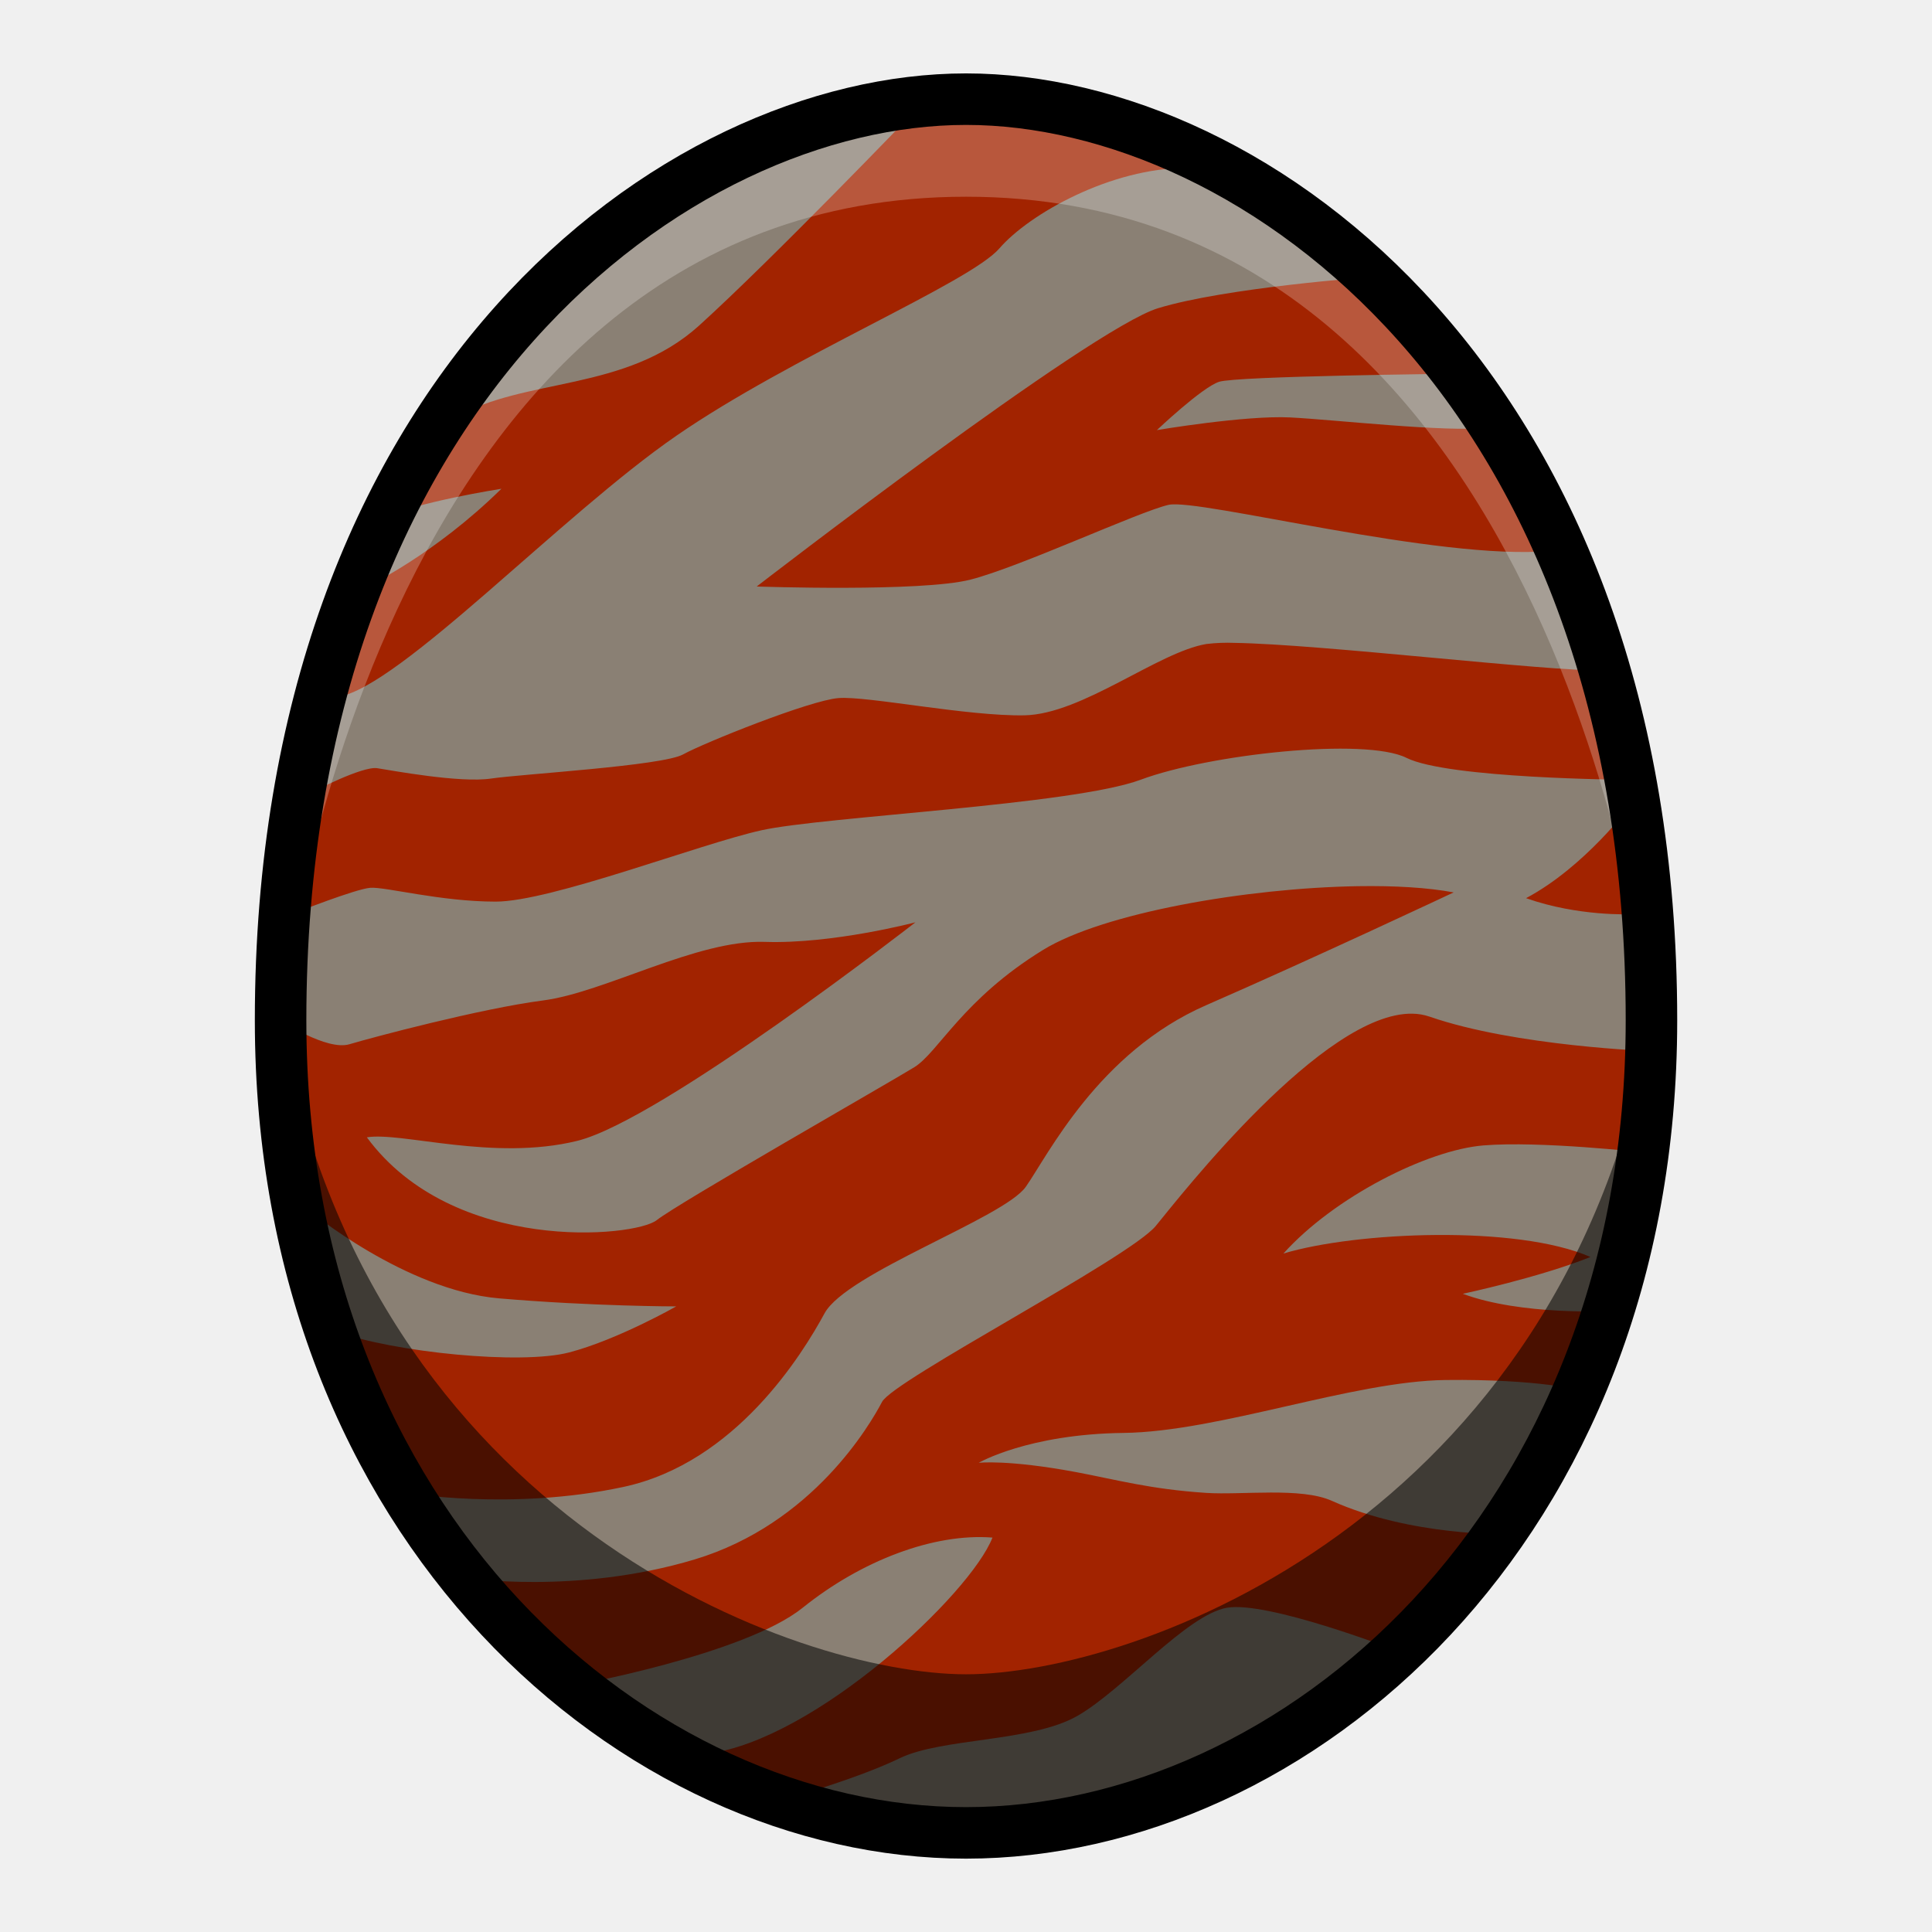
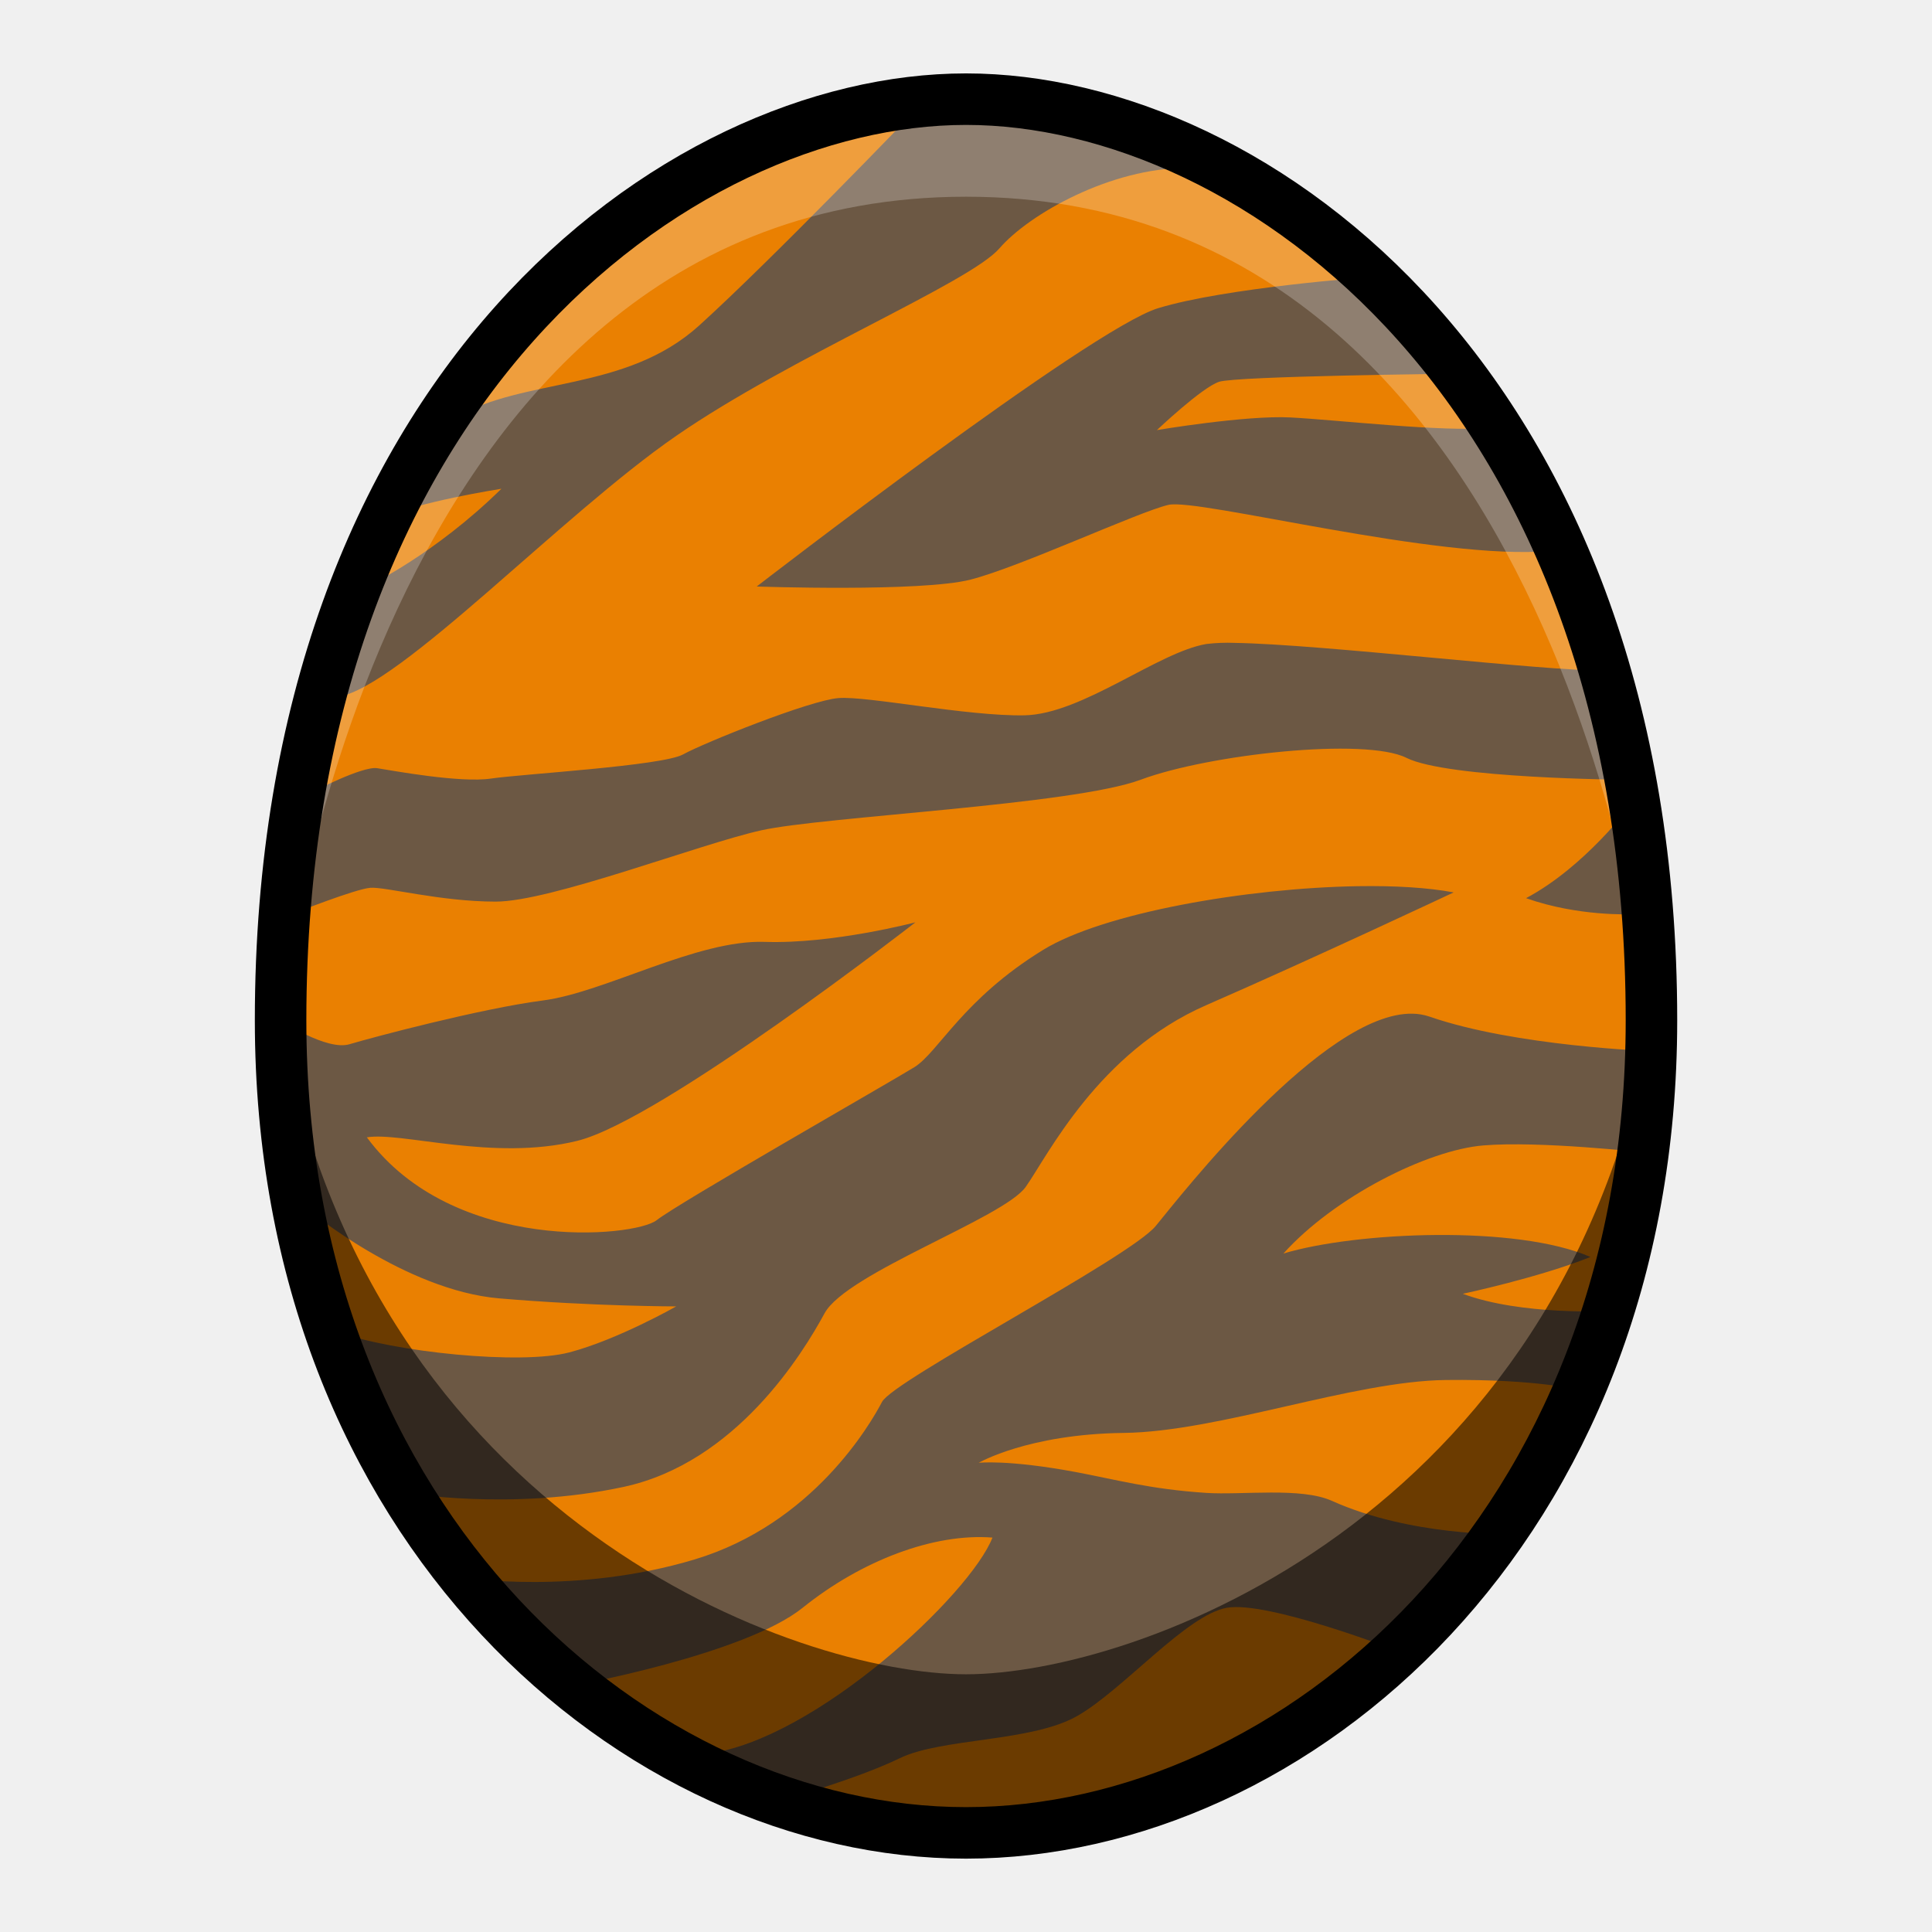
<svg xmlns="http://www.w3.org/2000/svg" viewBox="0 0 39.687 39.687">
-   <path d="M19.844 2.037c-5.953 0-14.08 5.977-14.08 18.922 0 10.442 7.34 16.692 14.08 16.692s14.08-6.25 14.08-16.692c0-12.945-8.127-18.922-14.08-18.922z" fill="#8a8074" />
-   <path d="M19.257 2.286c-.317.008-.5.03-.5.03s-2.882 3-4.394 4.37-3.59 1.062-5.008 1.89L7.937 10.63c.567-.307 2.363-.59 2.363-.59-1.37 1.347-2.717 1.985-2.717 1.985l-.638 2.29c1.276-.212 4.583-3.732 6.946-5.362 2.362-1.63 6.024-3.142 6.638-3.85.614-.71 2.291-1.654 3.85-1.654-2.02-1.099-4.172-1.187-5.122-1.163zm8.879 3.407s-2.953.213-4.347.638c-1.394.425-8.245 5.717-8.245 5.717s3.379.118 4.394-.142c1.016-.26 3.45-1.393 4.064-1.535.614-.142 5.575 1.157 7.843.945l-1.253-2.528c-.897.095-3.165-.166-4.087-.213-.921-.047-2.74.26-2.74.26s.921-.874 1.276-.992c.354-.118 4.795-.165 4.795-.165l-1.7-1.985zm-2.774 7.513a3.637 3.637 0 0 0-.581.023c-.992.166-2.551 1.441-3.733 1.465-1.18.023-3.236-.402-3.826-.354-.59.047-2.765.921-3.19 1.157-.425.236-3.307.402-3.945.496-.638.095-2.032-.165-2.339-.213-.307-.047-1.346.497-1.346.497l-.354 2.48s1.252-.496 1.559-.52c.307-.023 1.44.284 2.575.284 1.134 0 4.181-1.181 5.457-1.465 1.276-.283 6.402-.52 7.796-1.04 1.394-.52 4.606-.873 5.457-.448.85.425 4.488.449 4.488.449l.118.52s-.94 1.271-2.15 1.913c1.07.38 2.15.33 2.15.33l.402-1.96-.969-3.048c-1.157.02-5.77-.537-7.57-.566zm2.526 4.998c-2.28.038-5.221.547-6.461 1.309-1.654 1.016-2.15 2.103-2.646 2.41-.496.307-4.843 2.787-5.292 3.142-.449.354-4.181.703-5.953-1.702.709-.118 2.599.497 4.323.072 1.725-.425 6.946-4.489 6.946-4.489s-1.702.449-3.095.402c-1.394-.048-3.284 1.039-4.56 1.204-1.275.166-3.496.757-3.969.898-.472.142-1.417-.49-1.417-.49l.567 3.892s1.984 1.653 3.922 1.819c1.937.165 3.638.165 3.638.165s-1.205.685-2.197.945c-.992.26-3.591 0-4.772-.425l1.393 3.307s2.174.379 4.489-.118c2.315-.496 3.685-2.74 4.134-3.567.449-.827 3.685-1.96 4.134-2.599.449-.637 1.488-2.764 3.709-3.732 2.22-.969 5.08-2.315 5.08-2.315-.526-.1-1.213-.14-1.973-.128zm1.127 2.619c-1.825-.036-4.764 3.74-5.273 4.36-.544.66-5.386 3.165-5.623 3.614-.236.45-1.417 2.504-3.85 3.237-2.434.732-4.725.377-4.725.377l2.197 2.221s3.544-.638 4.748-1.606c1.205-.969 2.693-1.536 3.898-1.441-.449 1.157-3.638 4.157-5.859 4.44l1.56.946s1.512-.426 2.386-.85c.874-.426 2.716-.331 3.661-.875.945-.543 2.244-2.078 3.071-2.22.827-.142 3.402.85 3.402.85l2.339-2.362s-1.961.047-3.591-.685c-.63-.283-1.848-.114-2.577-.162-1.157-.076-1.836-.27-2.69-.43-1.395-.259-1.985-.188-1.985-.188s1.015-.59 2.976-.614c1.961-.024 4.701-1.063 6.615-1.087 1.913-.023 2.787.213 2.787.213l.567-1.63s-1.795.095-3-.354c0 0 1.56-.331 2.622-.756-1.512-.662-4.819-.52-6.307-.071 1.04-1.158 2.953-2.127 4.11-2.221 1.158-.095 3.26.142 3.26.142l.19-2.079s-2.788-.095-4.56-.709a1.13 1.13 0 0 0-.35-.06z" fill="#a22300" />
+   <path d="M19.844 2.037c-5.953 0-14.08 5.977-14.08 18.922 0 10.442 7.34 16.692 14.08 16.692s14.08-6.25 14.08-16.692c0-12.945-8.127-18.922-14.08-18.922z" fill="#ea8001" />
+   <path d="M19.257 2.286c-.317.008-.5.03-.5.03s-2.882 3-4.394 4.37-3.59 1.062-5.008 1.89L7.937 10.63c.567-.307 2.363-.59 2.363-.59-1.37 1.347-2.717 1.985-2.717 1.985l-.638 2.29c1.276-.212 4.583-3.732 6.946-5.362 2.362-1.63 6.024-3.142 6.638-3.85.614-.71 2.291-1.654 3.85-1.654-2.02-1.099-4.172-1.187-5.122-1.163zm8.879 3.407s-2.953.213-4.347.638c-1.394.425-8.245 5.717-8.245 5.717s3.379.118 4.394-.142c1.016-.26 3.45-1.393 4.064-1.535.614-.142 5.575 1.157 7.843.945l-1.253-2.528c-.897.095-3.165-.166-4.087-.213-.921-.047-2.74.26-2.74.26s.921-.874 1.276-.992c.354-.118 4.795-.165 4.795-.165l-1.7-1.985zm-2.774 7.513a3.637 3.637 0 0 0-.581.023c-.992.166-2.551 1.441-3.733 1.465-1.18.023-3.236-.402-3.826-.354-.59.047-2.765.921-3.19 1.157-.425.236-3.307.402-3.945.496-.638.095-2.032-.165-2.339-.213-.307-.047-1.346.497-1.346.497l-.354 2.48s1.252-.496 1.559-.52c.307-.023 1.44.284 2.575.284 1.134 0 4.181-1.181 5.457-1.465 1.276-.283 6.402-.52 7.796-1.04 1.394-.52 4.606-.873 5.457-.448.85.425 4.488.449 4.488.449l.118.52s-.94 1.271-2.15 1.913c1.07.38 2.15.33 2.15.33l.402-1.96-.969-3.048c-1.157.02-5.77-.537-7.57-.566zm2.526 4.998c-2.28.038-5.221.547-6.461 1.309-1.654 1.016-2.15 2.103-2.646 2.41-.496.307-4.843 2.787-5.292 3.142-.449.354-4.181.703-5.953-1.702.709-.118 2.599.497 4.323.072 1.725-.425 6.946-4.489 6.946-4.489s-1.702.449-3.095.402c-1.394-.048-3.284 1.039-4.56 1.204-1.275.166-3.496.757-3.969.898-.472.142-1.417-.49-1.417-.49l.567 3.892s1.984 1.653 3.922 1.819c1.937.165 3.638.165 3.638.165s-1.205.685-2.197.945c-.992.26-3.591 0-4.772-.425l1.393 3.307s2.174.379 4.489-.118c2.315-.496 3.685-2.74 4.134-3.567.449-.827 3.685-1.96 4.134-2.599.449-.637 1.488-2.764 3.709-3.732 2.22-.969 5.08-2.315 5.08-2.315-.526-.1-1.213-.14-1.973-.128zm1.127 2.619c-1.825-.036-4.764 3.74-5.273 4.36-.544.66-5.386 3.165-5.623 3.614-.236.45-1.417 2.504-3.85 3.237-2.434.732-4.725.377-4.725.377l2.197 2.221s3.544-.638 4.748-1.606c1.205-.969 2.693-1.536 3.898-1.441-.449 1.157-3.638 4.157-5.859 4.44l1.56.946s1.512-.426 2.386-.85c.874-.426 2.716-.331 3.661-.875.945-.543 2.244-2.078 3.071-2.22.827-.142 3.402.85 3.402.85l2.339-2.362s-1.961.047-3.591-.685c-.63-.283-1.848-.114-2.577-.162-1.157-.076-1.836-.27-2.69-.43-1.395-.259-1.985-.188-1.985-.188s1.015-.59 2.976-.614c1.961-.024 4.701-1.063 6.615-1.087 1.913-.023 2.787.213 2.787.213l.567-1.63s-1.795.095-3-.354c0 0 1.56-.331 2.622-.756-1.512-.662-4.819-.52-6.307-.071 1.04-1.158 2.953-2.127 4.11-2.221 1.158-.095 3.26.142 3.26.142l.19-2.079s-2.788-.095-4.56-.709a1.13 1.13 0 0 0-.35-.06z" fill="#6c5844" />
  <path d="M19.844 2.037c-8.886 0-14.08 9.48-14.08 18.922 0 0 1.718-16.918 14.08-16.918s14.08 16.918 14.08 16.918c0-9.441-5.195-18.922-14.08-18.922z" opacity=".238" fill="#fff" />
  <path d="M5.764 20.96c.25 12.681 10.938 16.69 14.08 16.69 3.141 0 13.83-4.009 14.08-16.69-1.822 10.269-10.607 13.433-14.08 13.433-3.474 0-12.258-3.164-14.08-13.434z" opacity=".541" />
  <path d="M19.844 2.037c-5.953 0-14.08 5.976-14.08 18.922 0 10.442 7.34 16.692 14.08 16.692s14.08-6.25 14.08-16.692c0-12.946-8.127-18.922-14.08-18.922z" fill="none" stroke="#000" stroke-width="1.058" />
</svg>
